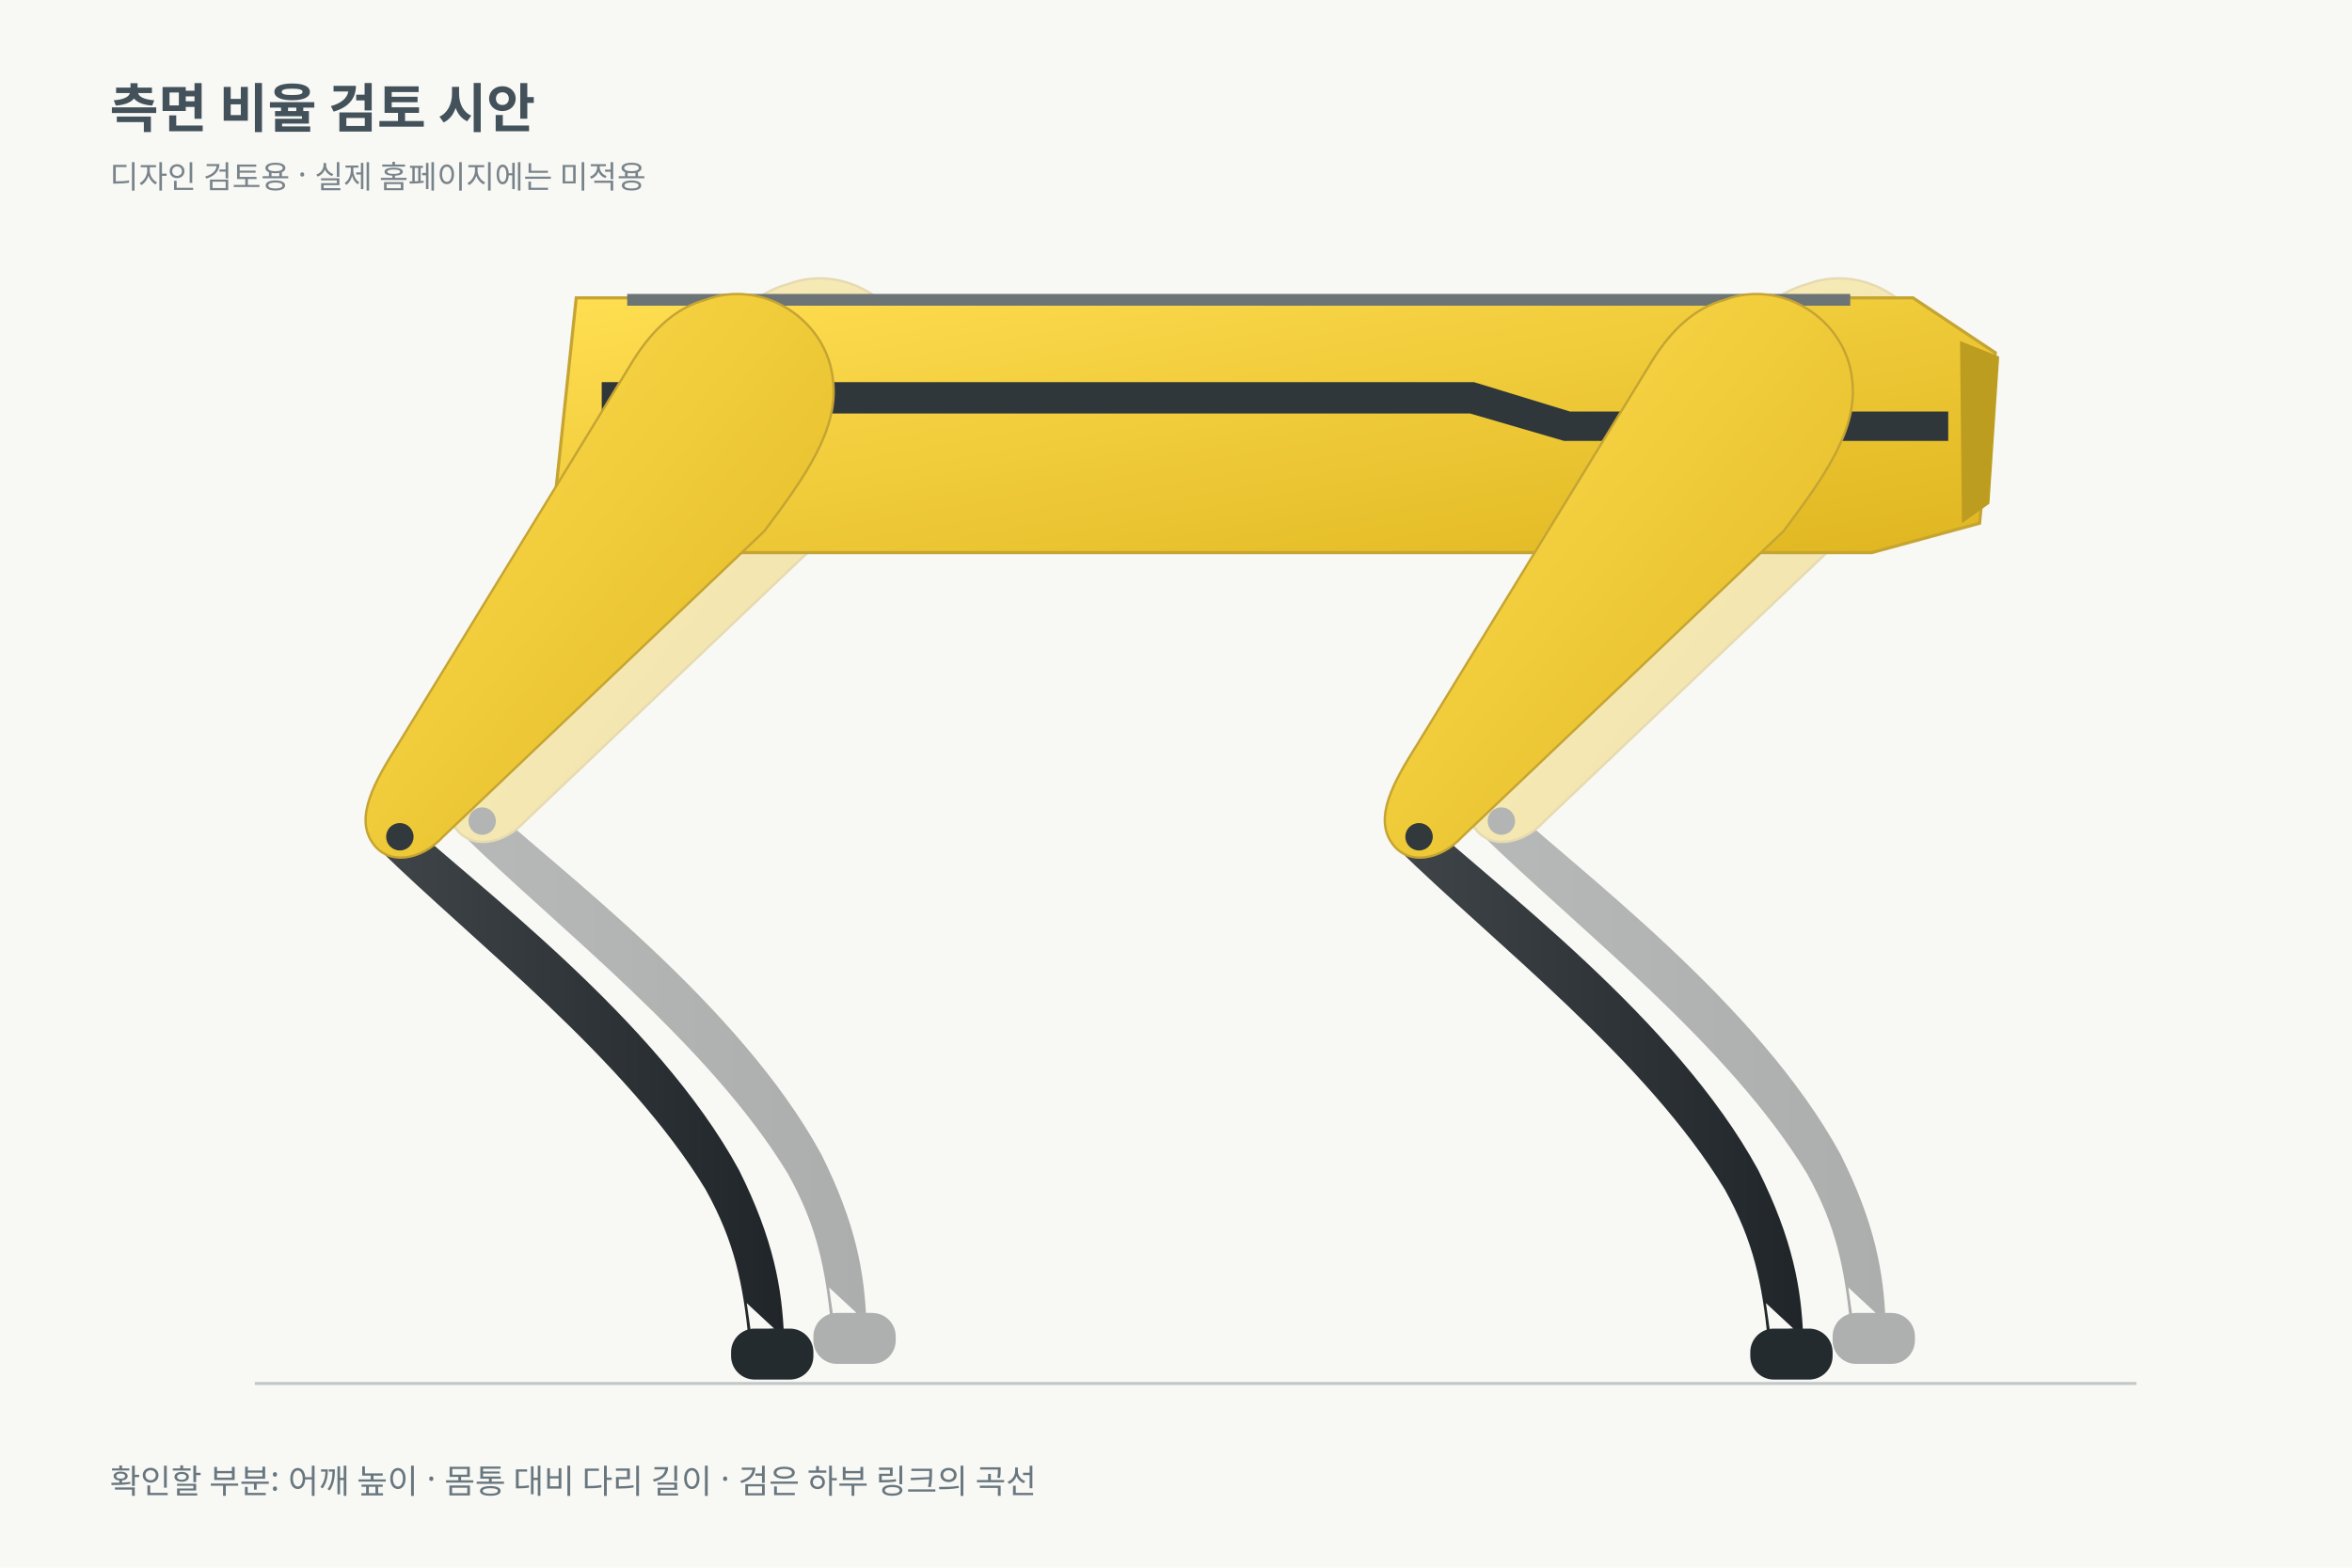
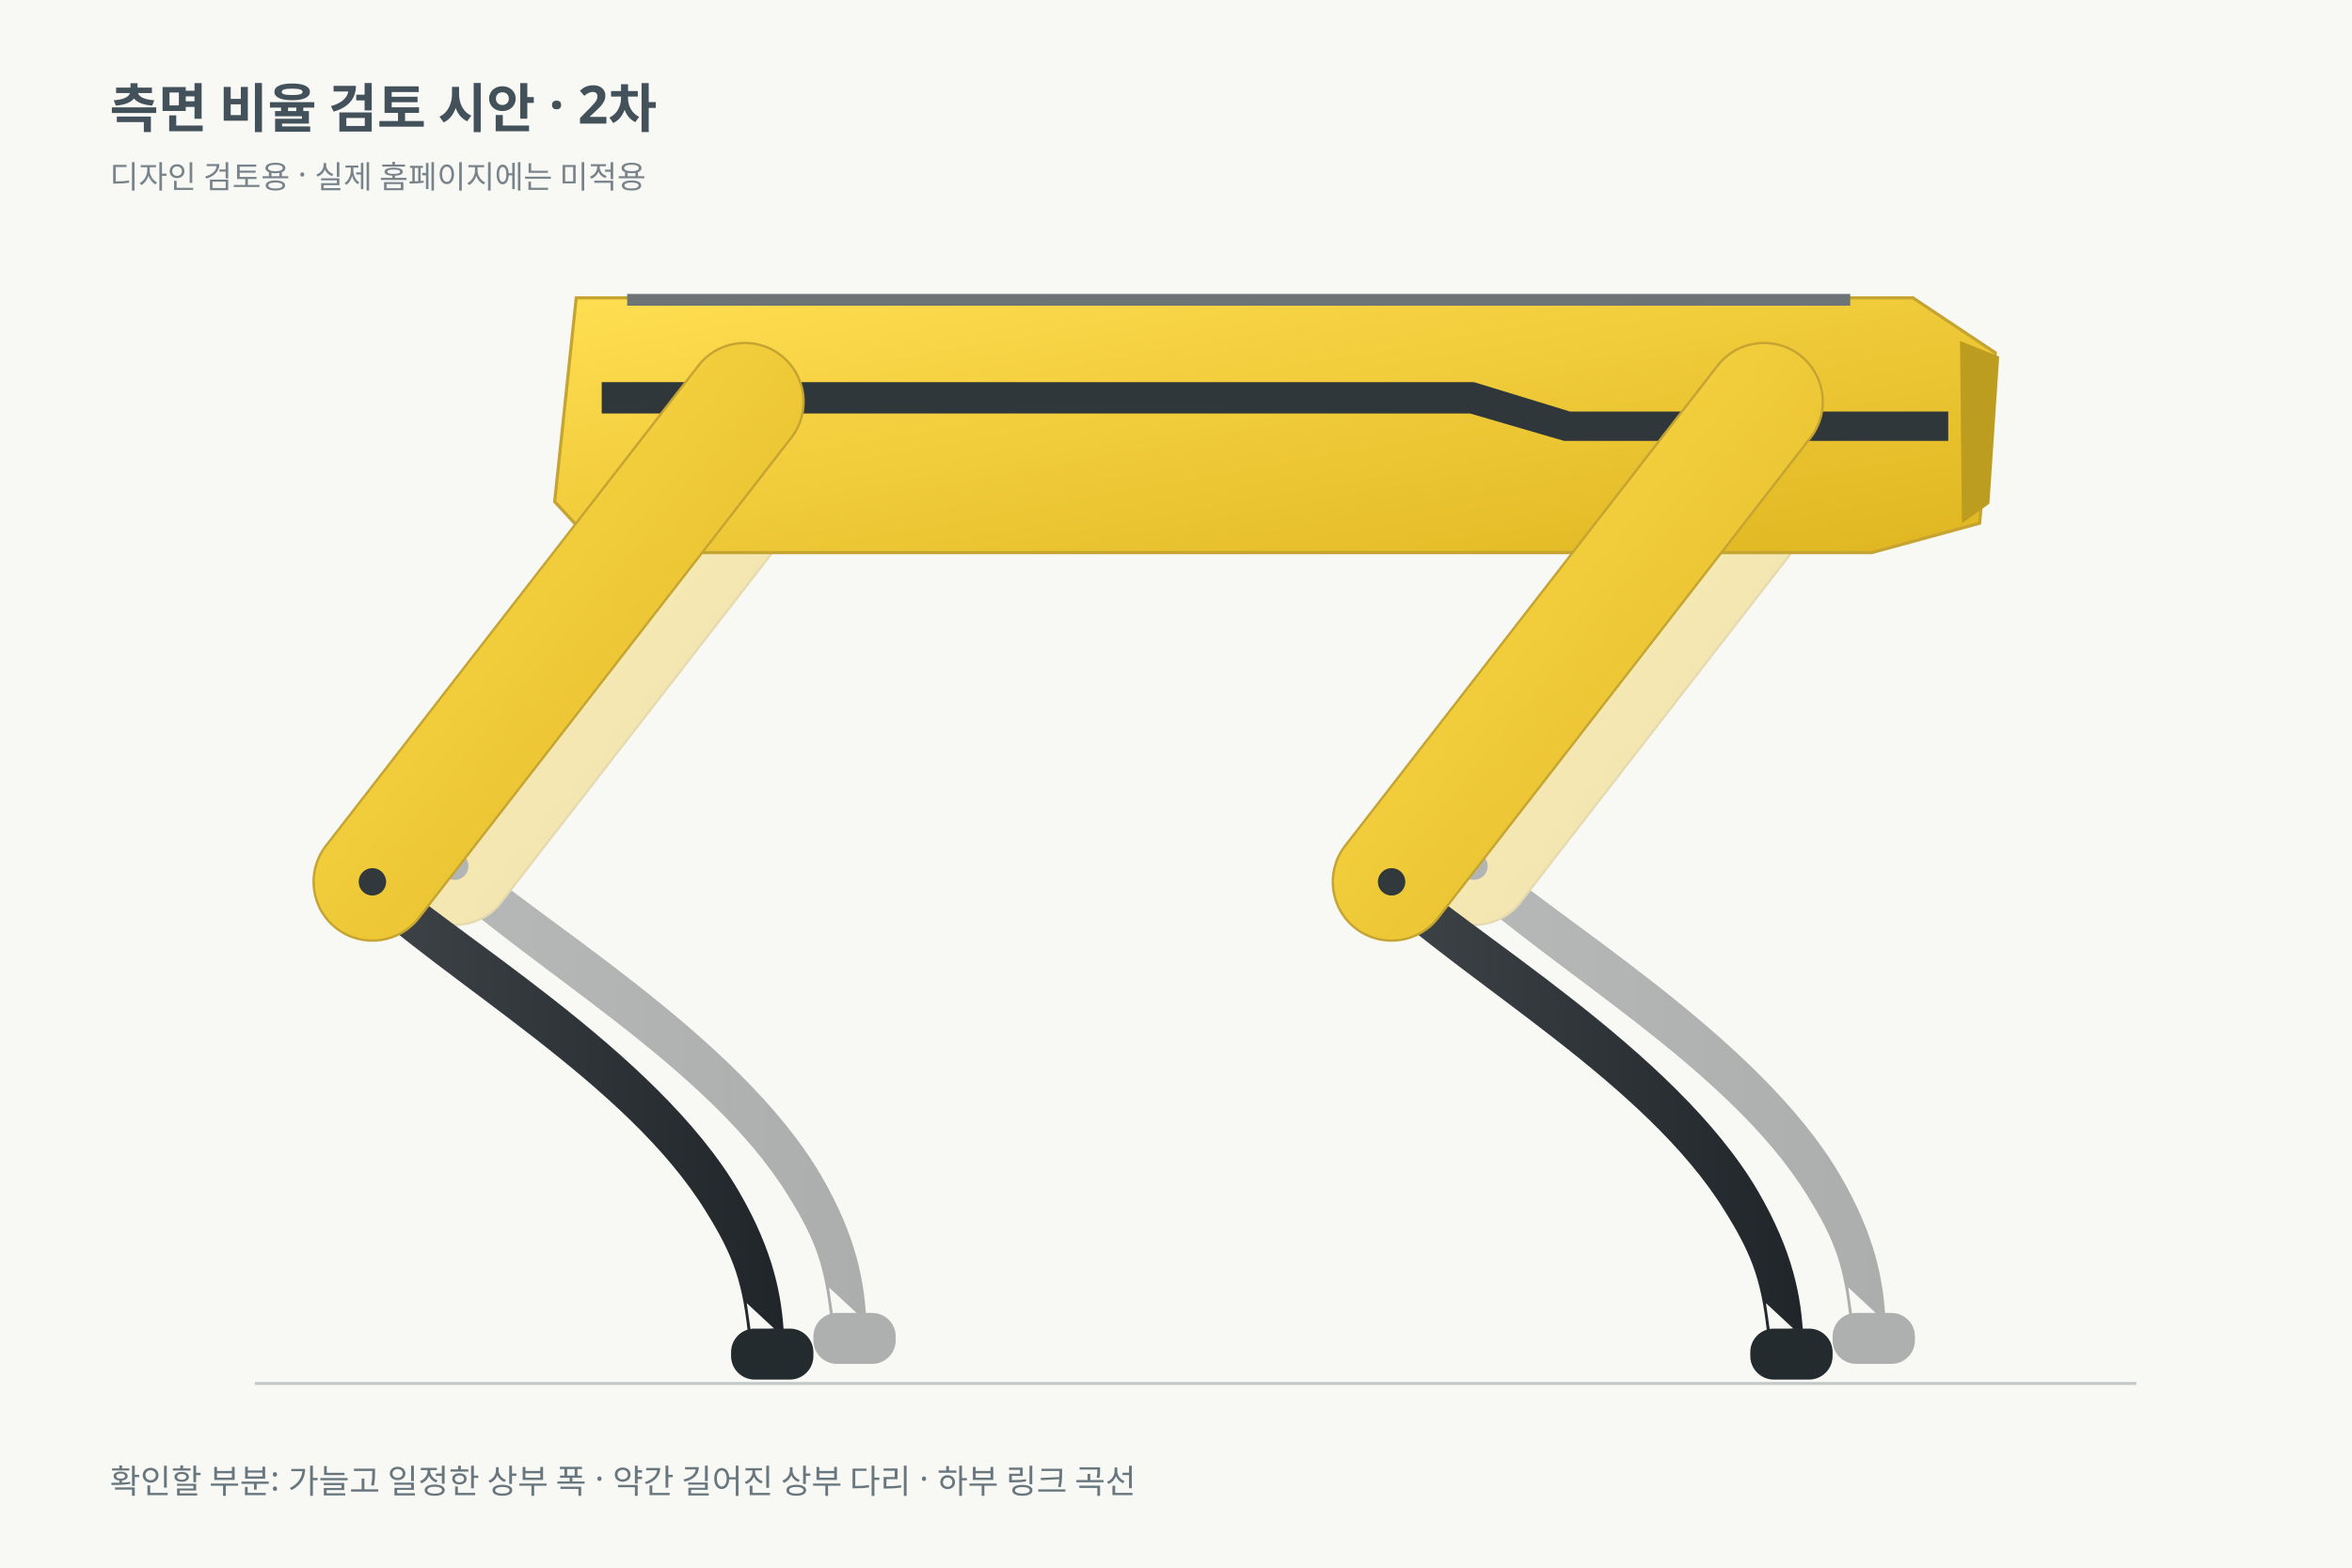
<svg xmlns="http://www.w3.org/2000/svg" viewBox="0 0 1200 800" role="img" aria-labelledby="title desc">
  <defs>
    <linearGradient id="yellow" x1="0" y1="0" x2="1" y2="1">
      <stop stop-color="#ffde51" />
      <stop offset="1" stop-color="#dfb620" />
    </linearGradient>
    <linearGradient id="black" x1="0" x2="1">
      <stop stop-color="#3f4548" />
      <stop offset="1" stop-color="#1f2528" />
    </linearGradient>
    <g id="leg">
-       <path d="M204 416C243 452 335 520 377 597C395 633 399 658 400 682L382 684C379 655 375 634 360 607C320 541 242 481 193 433Z" fill="url(#black)" />
-       <path d="M360 153C389 142 422 163 425 194C428 219 411 243 390 271L226 427C215 439 198 442 190 430C181 417 191 399 203 380L323 184C333 168 345 157 360 153Z" fill="url(#yellow)" stroke="#c5a432" stroke-width="1.2" />
+       <path d="M190 439C229 475 335 536 377 608C395 639 399 662 400 682L382 684C379 655 375 642 360 618C320 553 228 502 179 456Z" fill="url(#black)" />
+       <path d="M404 223L214 468A30 30 0 0 1 166 432L356 187A30 30 0 0 1 404 223Z" fill="url(#yellow)" stroke="#c5a432" stroke-width="1.2" />
      <path d="M381 665L395 678L383 679Z" fill="#f8f8f5" />
      <rect x="373" y="678" width="42" height="26" rx="12" fill="#242b2e" />
-       <circle cx="204" cy="427" r="7" fill="#32393c" />
+       <circle cx="190" cy="450" r="7" fill="#32393c" />
    </g>
  </defs>
  <rect width="1200" height="800" fill="#f8f8f5" />
-   <text x="56" y="65" font-family="sans-serif" font-size="27" font-weight="600" fill="#43515a">측면 비율 검토 시안</text>
+   <text x="56" y="65" font-family="sans-serif" font-size="27" font-weight="600" fill="#43515a">측면 비율 검토 시안 · 2차</text>
  <text x="56" y="96" font-family="sans-serif" font-size="16" fill="#78838a">디자인 검토용 · 실제 홈페이지에는 미적용</text>
  <path d="M130 706H1090" stroke="#c2c8c8" stroke-width="1.5" />
  <g opacity=".35" transform="translate(42 -8)">
    <use href="#leg" />
    <use href="#leg" x="520" />
  </g>
  <path d="M294 152H976L1018 180L1010 267L955 282H307L283 256Z" fill="url(#yellow)" stroke="#c5a432" stroke-width="1.6" />
  <path d="M307 195H752L801 210H994V225H798L750 211H307Z" fill="#30373a" />
  <path d="M320 153H944" stroke="#6c7476" stroke-width="6" />
  <path d="M1000 174L1020 182L1015 257L1001 267Z" fill="#bd9d20" />
  <use href="#leg" />
  <use href="#leg" x="520" />
-   <text x="56" y="762" font-family="sans-serif" font-size="17" fill="#68767e">확인할 부분: 어깨 높이 · 몸통 대비 다리 길이 · 검은 하부 링크의 곡선</text>
+   <text x="56" y="762" font-family="sans-serif" font-size="17" fill="#68767e">확인할 부분: 가늘고 일정한 상부 폭 · 약간 길어진 상부 다리 · 하부 링크 곡선</text>
</svg>
